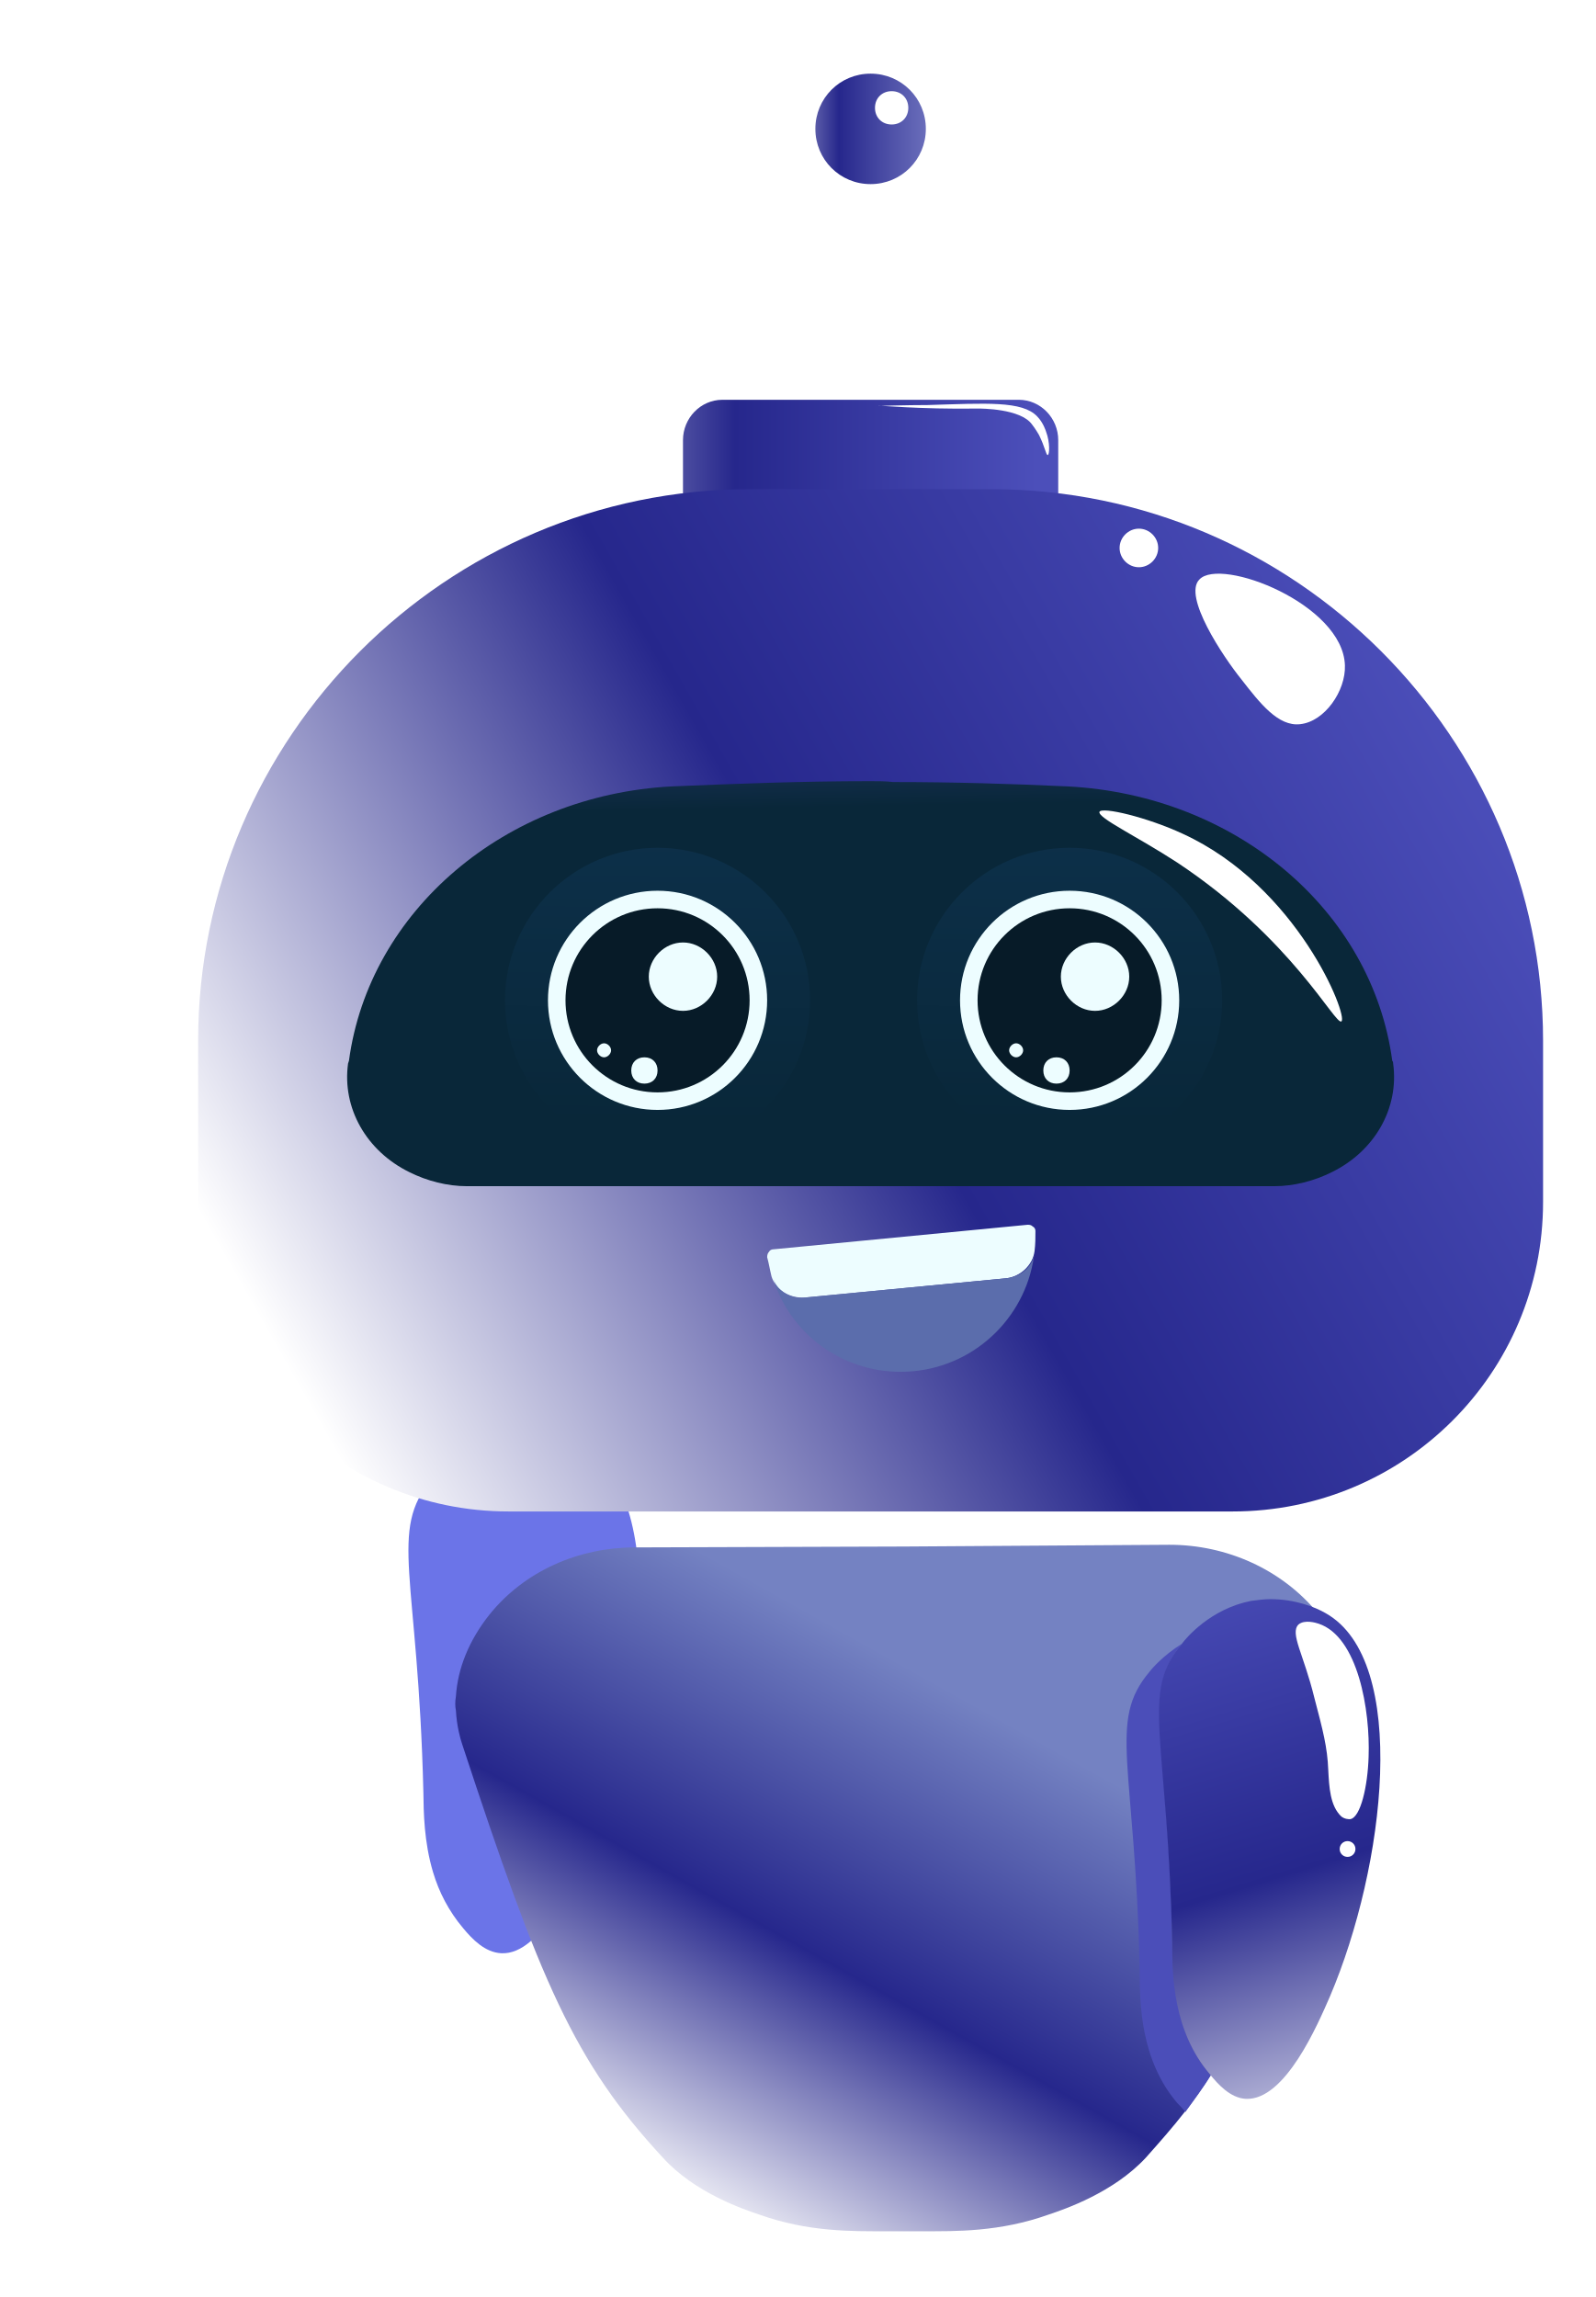
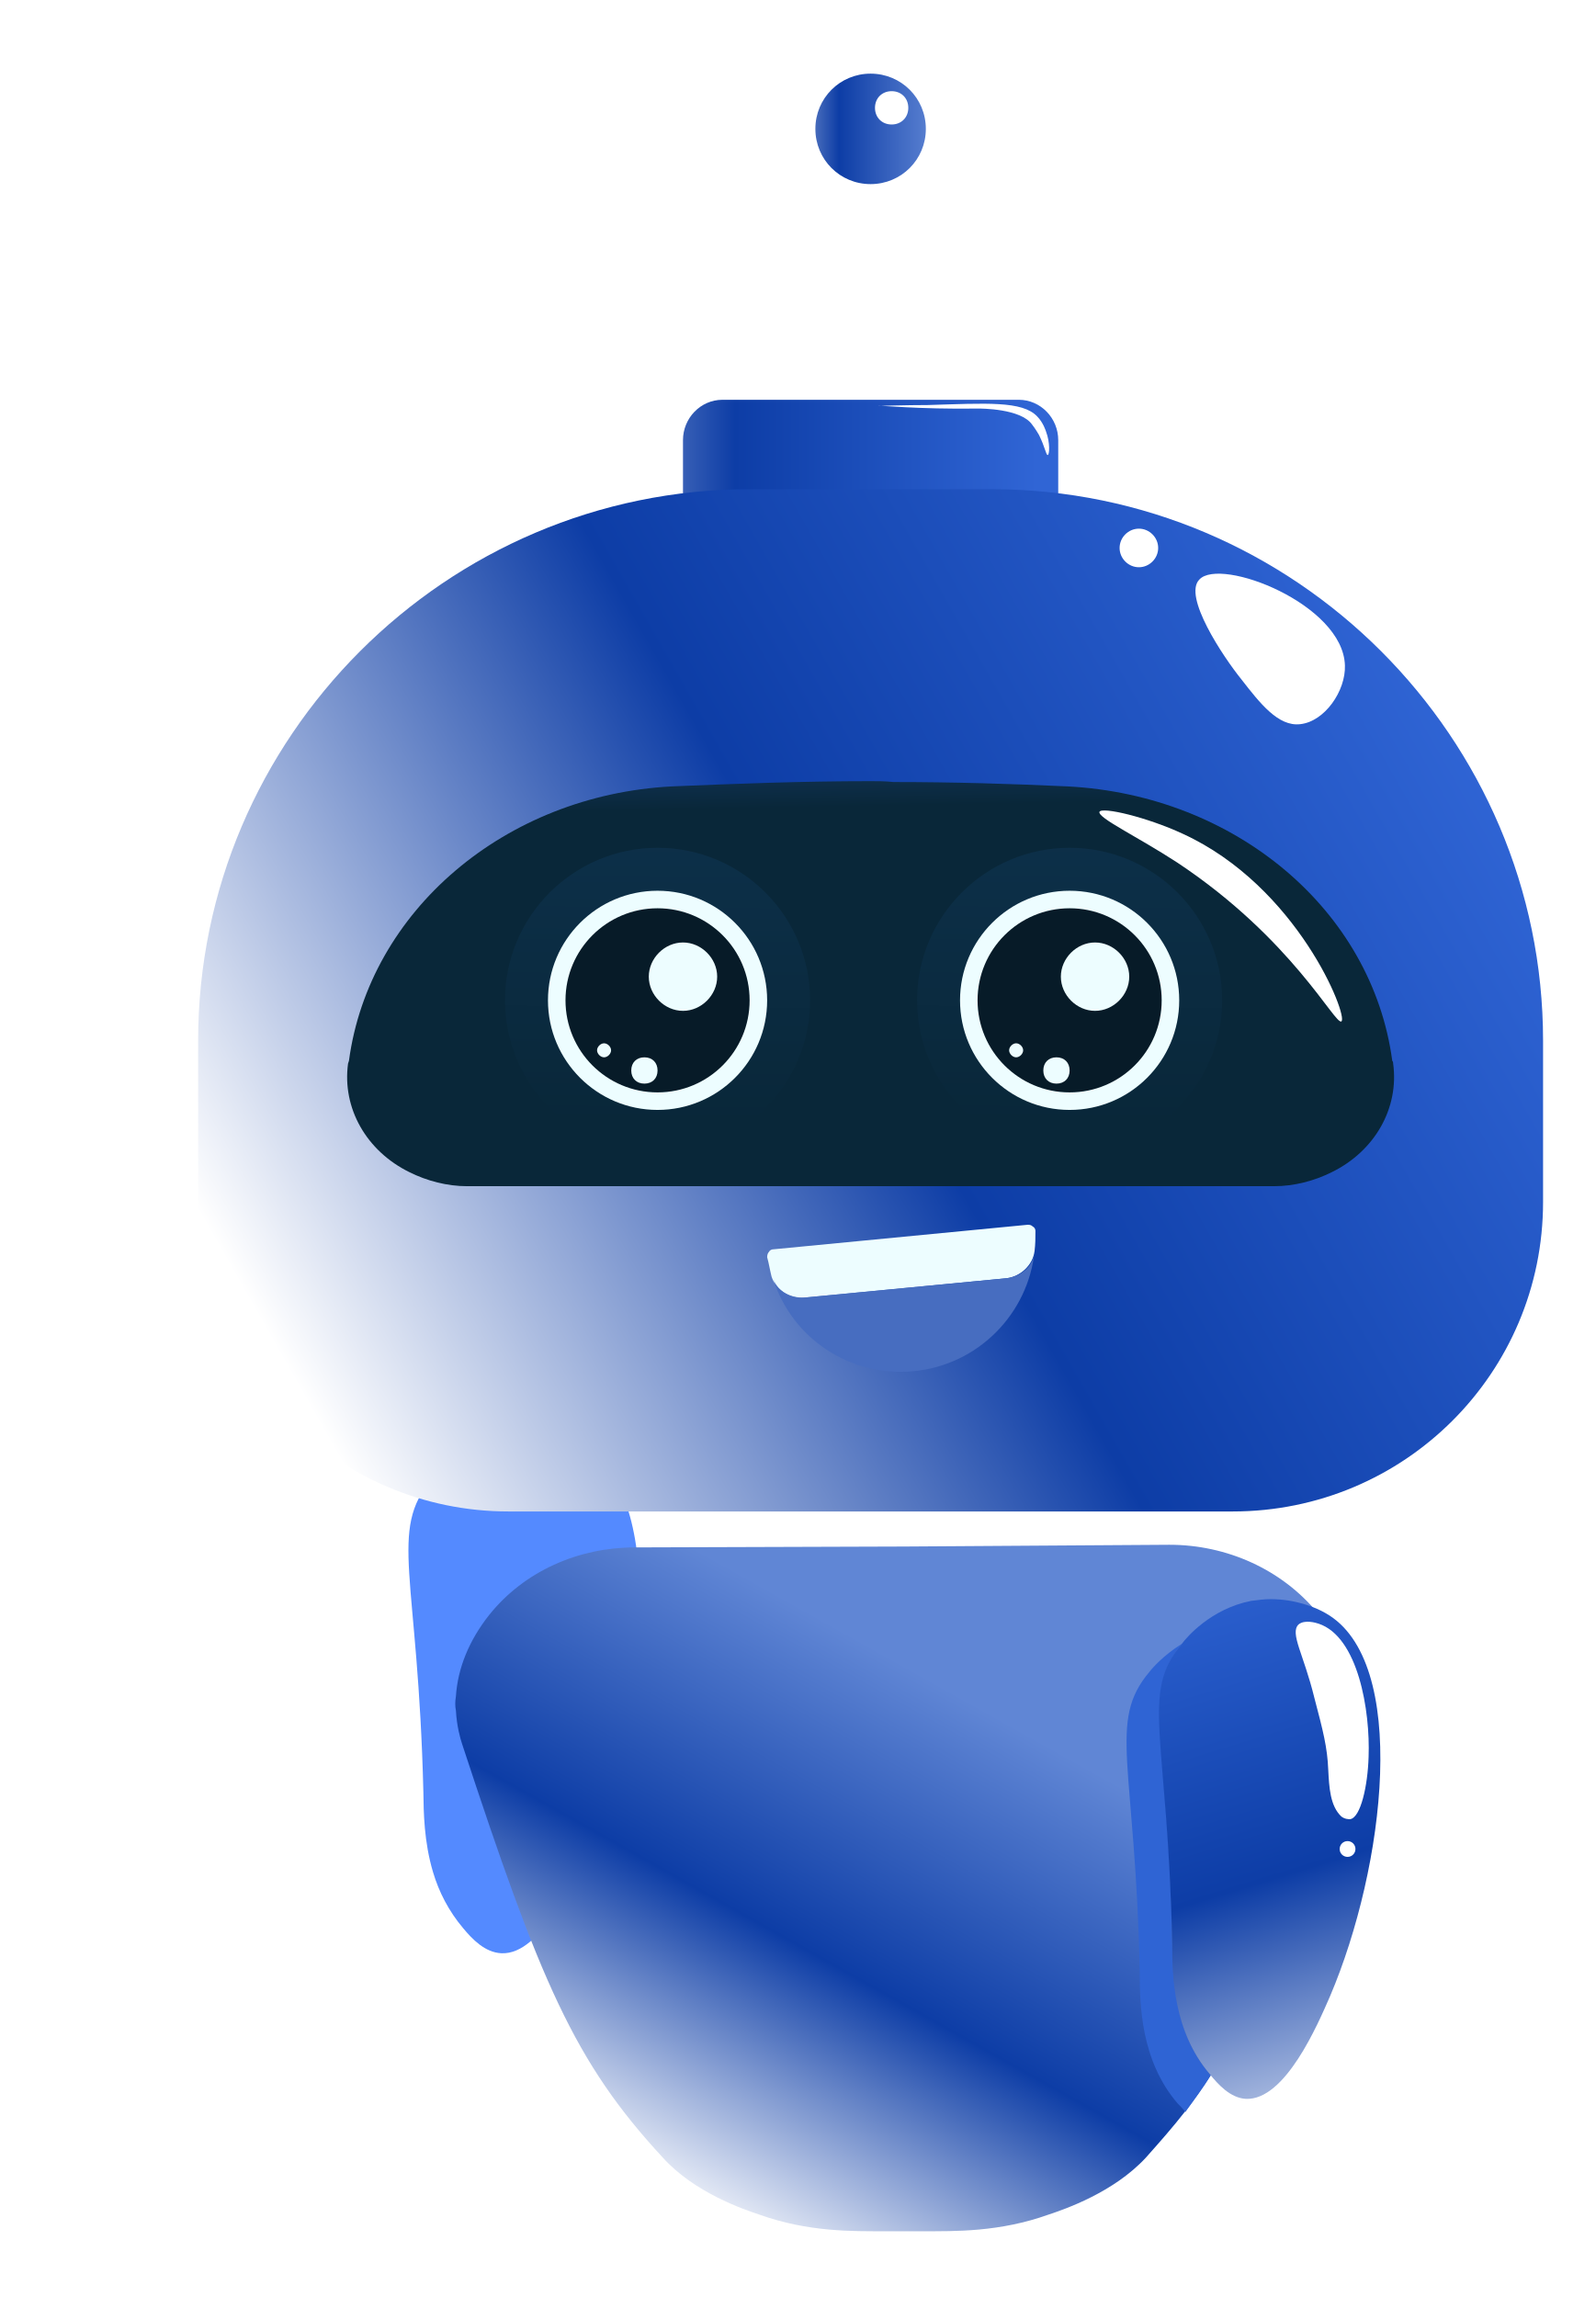
<svg xmlns="http://www.w3.org/2000/svg" role="img" aria-label="Chat robot" viewBox="168 58 182 262">
  <defs>
    <clipPath id="__lottie_element_2">
      <rect width="500" height="394" x="0" y="0" />
    </clipPath>
    <linearGradient id="__lottie_element_8" spreadMethod="pad" gradientUnits="userSpaceOnUse" x1="-25" y1="38" x2="8" y2="-21">
      <stop offset="0%" stop-color="rgb(255,255,255)" />
-       <stop offset="50%" stop-color="rgb(38,39,140)" />
-       <stop offset="100%" stop-color="rgb(116,130,194)" />
+       <stop offset="50%" stop-color="rgb(13,61,166)" />
+       <stop offset="100%" stop-color="rgb(96,134,213)" />
    </linearGradient>
    <linearGradient id="__lottie_element_11" spreadMethod="pad" gradientUnits="userSpaceOnUse" x1="-65" y1="44.5" x2="68.5" y2="-31.5">
      <stop offset="0%" stop-color="rgb(255,255,255)" />
-       <stop offset="50%" stop-color="rgb(38,39,140)" />
-       <stop offset="100%" stop-color="rgb(76,79,186)" />
+       <stop offset="50%" stop-color="rgb(13,61,166)" />
+       <stop offset="100%" stop-color="rgb(48,101,213)" />
    </linearGradient>
    <linearGradient id="__lottie_element_14" spreadMethod="pad" gradientUnits="userSpaceOnUse" x1="0.5" y1="14" x2="1" y2="-39">
      <stop offset="0%" stop-color="rgb(9,39,57)" />
      <stop offset="50%" stop-color="rgb(12,46,70)" />
      <stop offset="100%" stop-color="rgb(15,54,84)" />
    </linearGradient>
    <linearGradient id="__lottie_element_18" spreadMethod="pad" gradientUnits="userSpaceOnUse" x1="0.5" y1="14" x2="1" y2="-39">
      <stop offset="0%" stop-color="rgb(9,39,57)" />
      <stop offset="50%" stop-color="rgb(12,46,70)" />
      <stop offset="100%" stop-color="rgb(15,54,84)" />
    </linearGradient>
    <linearGradient id="__lottie_element_25" spreadMethod="pad" gradientUnits="userSpaceOnUse" x1="0.5" y1="7" x2="-0.5" y2="-47.5">
      <stop offset="0%" stop-color="rgb(9,39,57)" />
      <stop offset="50%" stop-color="rgb(9,39,57)" />
-       <stop offset="100%" stop-color="rgb(76,79,186)" />
+       <stop offset="100%" stop-color="rgb(48,101,213)" />
    </linearGradient>
    <linearGradient id="__lottie_element_32" spreadMethod="pad" gradientUnits="userSpaceOnUse" x1="-50" y1="0.5" x2="19" y2="0.5">
      <stop offset="0%" stop-color="rgb(255,255,255)" />
-       <stop offset="50%" stop-color="rgb(38,39,140)" />
-       <stop offset="100%" stop-color="rgb(76,79,186)" />
+       <stop offset="50%" stop-color="rgb(13,61,166)" />
+       <stop offset="100%" stop-color="rgb(48,101,213)" />
    </linearGradient>
    <linearGradient id="__lottie_element_33" spreadMethod="pad" gradientUnits="userSpaceOnUse" x1="-15" y1="1.8" x2="7.8" y2="1.8">
      <stop offset="0%" stop-color="rgb(255,255,255)" />
-       <stop offset="50%" stop-color="rgb(38,39,140)" />
-       <stop offset="100%" stop-color="rgb(116,120,194)" />
+       <stop offset="50%" stop-color="rgb(13,61,166)" />
+       <stop offset="100%" stop-color="rgb(96,134,213)" />
    </linearGradient>
    <linearGradient id="__lottie_element_37" spreadMethod="pad" gradientUnits="userSpaceOnUse" x1="14.5" y1="39" x2="-8" y2="-34.5">
      <stop offset="0%" stop-color="rgb(255,255,255)" />
-       <stop offset="50%" stop-color="rgb(38,39,140)" />
-       <stop offset="100%" stop-color="rgb(76,79,186)" />
+       <stop offset="50%" stop-color="rgb(13,61,166)" />
+       <stop offset="100%" stop-color="rgb(48,101,213)" />
    </linearGradient>
    <linearGradient id="__lottie_element_44" spreadMethod="pad" gradientUnits="userSpaceOnUse" x1="17.5" y1="10.5" x2="-83" y2="-68">
-       <stop offset="0%" stop-color="rgb(107,116,232)" />
-       <stop offset="50%" stop-color="rgb(107,116,232)" />
+       <stop offset="0%" stop-color="rgb(84,138,255)" />
+       <stop offset="50%" stop-color="rgb(84,138,255)" />
      <stop offset="100%" stop-color="rgb(15,54,84)" />
    </linearGradient>
  </defs>
  <g clip-path="url(#__lottie_element_2)">
    <g transform="matrix(-0.3,-1,1,-0.3,-6.7,545.9)" opacity="1">
      <g opacity="1" transform="matrix(1,0,0,1,206,299.4)">
        <path fill="url(#__lottie_element_44)" fill-opacity="1" d=" M-22.8,-16.9 C-24.2,-16.3 -26,-15.4 -26.6,-13.7 C-28.1,-9.5 -20.8,-3.5 -18.1,-1.3 C-5.7,9 16,18.3 23.9,10.7 C25.2,9.4 27.2,6.5 27.6,2.8 C28.1,-1.8 25.7,-5.4 25.2,-6.1 C21.1,-12.3 15.7,-10.5 -7.3,-16.8 C-9.4,-17.4 -12.5,-18.3 -16,-18.3 C-18.2,-18.3 -20.5,-17.9 -22.8,-16.9z" />
      </g>
    </g>
    <g transform="matrix(1,0,0,1,0,-53)" opacity="1">
      <g opacity="1" transform="matrix(1,0,0,1,271.1,326.4)">
        <path fill="url(#__lottie_element_8)" fill-opacity="1" d=" M30.2,-39.2 C30.2,-39.2 0,-39 0,-39 C0,-39 -30.7,-38.9 -30.7,-38.9 C-37.1,-38.9 -43.3,-36.2 -47.3,-31.2 C-49.6,-28.3 -50.9,-25.1 -51.1,-21.9 C-51.2,-21.3 -51.2,-20.8 -51.1,-20.3 C-51,-18.5 -50.6,-17.1 -50.4,-16.5 C-41.5,10.6 -37.6,19.8 -27.5,30.7 C-23.9,34.7 -18.3,36.6 -16.5,37.2 C-10.9,39.2 -5.9,39.1 -2.1,39.1 C-1.5,39.1 -0.9,39.1 -0.3,39.1 C-0.3,39.1 0.3,39.1 0.3,39.1 C0.9,39.1 1.5,39.1 2.1,39.1 C5.9,39.1 10.9,39.2 16.5,37.2 C18.3,36.6 23.9,34.7 27.6,30.7 C29.2,28.9 30.7,27.2 32.1,25.4 C33.1,24.1 34.1,22.7 35,21.3 C40.3,13 44.1,2.8 50.4,-16.5 C50.6,-17.2 51.1,-18.6 51.2,-20.5 C51.2,-20.7 51.2,-20.9 51.2,-21.1 C51.2,-21.6 51.1,-22 51.1,-22.4 C51.1,-22.8 51,-23.2 50.9,-23.6 C50.5,-26.3 49.2,-29 47.2,-31.4 C43.1,-36.4 36.8,-39.2 30.3,-39.2 C30.3,-39.2 30.2,-39.2 30.2,-39.2z" />
      </g>
    </g>
    <g transform="matrix(1,0,0,1,0,-53)" opacity="1">
      <g opacity="1" transform="matrix(1,0,0,1,300.2,325.2)">
-         <path fill="rgb(75,78,185)" fill-opacity="1" d=" M-1.1,-23.5 C-5.9,-17.8 -2.7,-13.1 -2.2,10.8 C-2.2,14.4 -2.1,20.8 2.1,25.7 C2.4,26 2.7,26.3 3,26.7 C4,25.3 5,24 5.9,22.5 C5.9,22.5 5.9,22.5 5.8,22.4 C1.6,17.5 1.6,11.1 1.5,7.5 C1.1,-16.3 -2.1,-21 2.6,-26.7 C0.5,-25.4 -0.8,-23.9 -1.1,-23.5z" />
+         <path fill="rgb(47,100,212)" fill-opacity="1" d=" M-1.1,-23.5 C-5.9,-17.8 -2.7,-13.1 -2.2,10.8 C-2.2,14.4 -2.1,20.8 2.1,25.7 C2.4,26 2.7,26.3 3,26.7 C4,25.3 5,24 5.9,22.5 C5.9,22.5 5.9,22.5 5.8,22.4 C1.6,17.5 1.6,11.1 1.5,7.5 C1.1,-16.3 -2.1,-21 2.6,-26.7 C0.5,-25.4 -0.8,-23.9 -1.1,-23.5z" />
      </g>
    </g>
    <g transform="matrix(1,0,0,1,0,-53)" opacity="1">
      <g opacity="1" transform="matrix(1,0,0,1,313.4,322)">
        <path fill="url(#__lottie_element_37)" fill-opacity="1" d=" M-2.7,-28.4 C-7.3,-27.5 -10.1,-24.2 -10.6,-23.5 C-15.4,-17.9 -12.2,-13.1 -11.7,10.7 C-11.7,14.3 -11.6,20.7 -7.4,25.6 C-6.5,26.7 -5.1,28.3 -3.3,28.4 C1.2,28.6 4.9,19.9 6.3,16.7 C12.6,1.9 15.4,-21.6 5.8,-27 C4.6,-27.7 2.3,-28.6 -0.5,-28.6 C-1.2,-28.6 -1.9,-28.5 -2.7,-28.4z" />
      </g>
      <g opacity="1" transform="matrix(1,0,0,1,319.7,307.1)">
        <path fill="rgb(255,255,255)" fill-opacity="1" d=" M-0.2,5.8 C-0.3,3.2 -0.8,1.3 -1.8,-2.5 C-3,-7.4 -4.6,-9.8 -3.6,-10.8 C-2.9,-11.4 -1.6,-11 -1.3,-10.9 C3.2,-9.4 4.6,-1 4.4,4.3 C4.3,7.6 3.5,11.2 2.3,11.4 C2.1,11.4 1.7,11.4 1.3,11.1 C0,9.9 -0.1,7.7 -0.2,5.8z" />
      </g>
      <g opacity="1" transform="matrix(1,0,0,1,321.7,321.9)">
        <path fill="rgb(255,255,255)" fill-opacity="1" d=" M0.9,0 C0.9,0.5 0.5,0.9 0,0.9 C-0.5,0.9 -0.9,0.5 -0.9,0 C-0.9,-0.5 -0.5,-0.9 0,-0.9 C0.5,-0.9 0.9,-0.5 0.9,0z" />
      </g>
    </g>
    <g transform="matrix(1,0,0,1,0,-53)" opacity="1">
      <g opacity="1" transform="matrix(1,0,0,1,267.3,143.9)">
-         <path fill="rgb(35,40,111)" fill-opacity="1" d="M0 0" />
+         <path fill="rgb(16,52,130)" fill-opacity="1" d="M0 0" />
      </g>
      <g opacity="1" transform="matrix(1,0,0,1,267.3,167.2)">
        <path fill="url(#__lottie_element_32)" fill-opacity="1" d=" M-16.9,-10.6 C-19.4,-10.6 -21.4,-8.5 -21.4,-6 C-21.4,-6 -21.4,6 -21.4,6 C-21.4,8.5 -19.4,10.6 -16.9,10.6 C-16.9,10.6 16.9,10.6 16.9,10.6 C19.4,10.6 21.4,8.5 21.4,6 C21.4,6 21.4,-6 21.4,-6 C21.4,-8.5 19.4,-10.6 16.9,-10.6 C16.9,-10.6 -16.9,-10.6 -16.9,-10.6z" />
      </g>
      <g opacity="1" transform="matrix(1,0,0,1,267.3,125.7)">
        <path fill="url(#__lottie_element_33)" fill-opacity="1" d=" M-6.3,0 C-6.3,3.5 -3.5,6.3 0,6.3 C3.5,6.3 6.3,3.5 6.3,0 C6.3,-3.5 3.5,-6.3 0,-6.3 C-3.5,-6.3 -6.3,-3.5 -6.3,0z" />
      </g>
      <g opacity="1" transform="matrix(1,0,0,1,269.7,123.3)">
        <path fill="rgb(255,255,255)" fill-opacity="1" d=" M1.9,0 C1.9,1.1 1.1,1.9 0,1.9 C-1.1,1.9 -1.9,1.1 -1.9,0 C-1.9,-1.1 -1.1,-1.9 0,-1.9 C1.1,-1.9 1.9,-1.1 1.9,0z" />
      </g>
      <g opacity="1" transform="matrix(1,0,0,1,278,159.8)">
        <path fill="rgb(255,255,255)" fill-opacity="1" d=" M9.5,3.1 C9.3,3.1 9.2,2.2 8.5,0.8 C8.5,0.8 8.1,0.1 7.7,-0.4 C6.4,-2.2 1.9,-2.2 1.6,-2.2 C-5.4,-2.1 -9.8,-2.6 -9.8,-2.5 C-9.8,-2.5 -6.6,-2.6 -4.2,-2.6 C2.5,-2.8 6.6,-3.1 8.3,-1.3 C9,-0.6 9.3,0.4 9.3,0.4 C9.8,1.7 9.7,3.1 9.5,3.1z" />
      </g>
    </g>
    <g transform="matrix(1,0,0,1,0,-53)" opacity="1">
      <g opacity="1" transform="matrix(1,0,0,1,267.3,225.1)">
        <path fill="url(#__lottie_element_11)" fill-opacity="1" d=" M-13.8,-58.3 C-48.4,-58.3 -76.7,-30 -76.7,4.6 C-76.7,4.6 -76.7,23 -76.7,23 C-76.7,42.4 -60.8,58.3 -41.3,58.3 C-41.3,58.3 41.3,58.3 41.3,58.3 C60.9,58.3 76.7,42.5 76.7,23 C76.7,23 76.7,4.6 76.7,4.6 C76.7,-30 48.4,-58.3 13.8,-58.3 C13.8,-58.3 -13.8,-58.3 -13.8,-58.3z" />
      </g>
      <g opacity="1" transform="matrix(1,0,0,1,312.2,184.2)">
        <path fill="rgb(255,255,255)" fill-opacity="1" d=" M9.2,2.7 C9.3,5.6 6.9,9.1 4.1,9.4 C1.6,9.7 -0.5,7 -2.6,4.3 C-4.7,1.7 -9.3,-5.2 -7.4,-7.1 C-5,-9.7 9,-4.3 9.2,2.7z" />
      </g>
      <g opacity="1" transform="matrix(1,0,0,1,297.9,173.5)">
        <path fill="rgb(255,255,255)" fill-opacity="1" d=" M2.2,0 C2.2,1.2 1.2,2.2 0,2.2 C-1.2,2.2 -2.2,1.2 -2.2,0 C-2.2,-1.2 -1.2,-2.2 0,-2.2 C1.2,-2.2 2.2,-1.2 2.2,0z" />
      </g>
    </g>
    <g transform="matrix(1,0,0,1,0,-53)" opacity="1">
      <g opacity="1" transform="matrix(1,0,0,1,270.8,254.9)">
        <path fill="rgb(237,253,255)" fill-opacity="1" d=" M15.2,-1.2 C15,0.4 13.6,1.7 12,1.9 C12,1.9 -11,4.1 -11,4.1 C-12.7,4.2 -14.3,3.3 -14.8,1.7 C-15,0.9 -15.1,0.2 -15.3,-0.5 C-15.3,-0.8 -15.2,-1 -15.1,-1.1 C-15,-1.3 -14.8,-1.4 -14.6,-1.4 C-14.6,-1.4 14.4,-4.2 14.4,-4.2 C14.6,-4.2 14.8,-4.2 15,-4 C15.2,-3.9 15.3,-3.7 15.3,-3.5 C15.3,-2.7 15.3,-2 15.2,-1.2z" />
      </g>
      <g opacity="1" transform="matrix(1,0,0,1,271.1,260.9)">
-         <path fill="rgb(91,109,172)" fill-opacity="1" d=" M11.7,-4.1 C11.7,-4.1 -11.3,-1.9 -11.3,-1.9 C-12.8,-1.7 -14.4,-2.6 -14.9,-4 C-12.8,2.7 -6.2,7.2 1.1,6.5 C8.5,5.8 14.2,-0.1 14.9,-7.2 C14.8,-5.5 13.4,-4.3 11.7,-4.1z" />
+         <path fill="rgb(71,109,192)" fill-opacity="1" d=" M11.7,-4.1 C11.7,-4.1 -11.3,-1.9 -11.3,-1.9 C-12.8,-1.7 -14.4,-2.6 -14.9,-4 C-12.8,2.7 -6.2,7.2 1.1,6.5 C8.5,5.8 14.2,-0.1 14.9,-7.2 C14.8,-5.5 13.4,-4.3 11.7,-4.1z" />
      </g>
    </g>
    <g transform="matrix(1,0,0,1,0,-53)" opacity="1">
      <g opacity="1" transform="matrix(1,0,0,1,267.3,223.2)">
        <path fill="url(#__lottie_element_25)" fill-opacity="1" d=" M-22.7,-22.5 C-41.7,-21.5 -57.2,-8.3 -59.5,8.8 C-59.5,8.8 -59.6,9.1 -59.6,9.1 C-60.3,14.2 -57.5,19.1 -52.6,21.5 C-50.6,22.5 -48.3,23.1 -46,23.1 C-46,23.1 46,23.1 46,23.1 C48.3,23.1 50.6,22.5 52.6,21.5 C57.5,19.1 60.3,14.2 59.6,9.1 C59.6,9 59.6,8.9 59.5,8.8 C57.2,-8.4 41.6,-21.5 22.5,-22.5 C16.1,-22.8 9.4,-23 2.6,-23 C1.7,-23.1 0.8,-23.1 0,-23.1 C-7.9,-23.1 -15.5,-22.8 -22.7,-22.5z" />
      </g>
    </g>
    <g transform="matrix(1,0,0,1,0,-53)" opacity="1">
      <g opacity="1" transform="matrix(1,0,0,1,307.5,215.5)">
        <path fill="rgb(255,255,255)" fill-opacity="1" d=" M13.5,12 C12.8,12.5 7.9,2.6 -5.2,-6.1 C-9.8,-9.1 -14.3,-11.2 -14.1,-11.9 C-13.8,-12.5 -8.7,-11.3 -4.6,-9.4 C8.5,-3.4 14.3,11.4 13.5,12z" />
      </g>
    </g>
    <g transform="matrix(1,0,0,1,0,-53)" opacity="1">
      <g opacity="1" transform="matrix(1,0,0,1,243,225.1)">
        <path fill="url(#__lottie_element_18)" fill-opacity="1" d=" M17.4,0 C17.4,9.6 9.6,17.4 0,17.4 C-9.6,17.4 -17.4,9.6 -17.4,0 C-17.4,-9.6 -9.6,-17.4 0,-17.4 C9.6,-17.4 17.4,-9.6 17.4,0z" />
        <g opacity="1" transform="matrix(1,0,0,1,0,0)" />
      </g>
      <g opacity="1" transform="matrix(1,0,0,1,243,225.1)">
        <path fill="rgb(237,253,255)" fill-opacity="1" d=" M12.5,0 C12.5,6.9 6.9,12.5 0,12.5 C-6.9,12.5 -12.5,6.9 -12.5,0 C-12.5,-6.9 -6.9,-12.5 0,-12.5 C6.9,-12.5 12.5,-6.9 12.5,0z" />
        <g opacity="1" transform="matrix(1,0,0,1,0,0)" />
      </g>
      <g opacity="1" transform="matrix(1,0,0,1,243,225.1)">
        <path fill="rgb(7,27,40)" fill-opacity="1" d=" M-10.5,0 C-10.5,5.8 -5.8,10.5 0,10.5 C5.8,10.5 10.5,5.8 10.5,0 C10.5,-5.8 5.8,-10.5 0,-10.5 C-5.8,-10.5 -10.5,-5.8 -10.5,0z" />
        <g opacity="1" transform="matrix(1,0,0,1,0,0)" />
      </g>
      <g opacity="1" transform="matrix(1,0,0,1,245.9,222.4)">
        <path fill="rgb(237,253,255)" fill-opacity="1" d=" M3.9,0 C3.9,2.1 2.1,3.9 0,3.9 C-2.1,3.9 -3.9,2.1 -3.9,0 C-3.9,-2.1 -2.1,-3.9 0,-3.9 C2.1,-3.9 3.9,-2.1 3.9,0z" />
        <g opacity="1" transform="matrix(1,0,0,1,0,0)" />
      </g>
      <g opacity="1" transform="matrix(1,0,0,1,241.5,233.1)">
        <path fill="rgb(237,253,255)" fill-opacity="1" d=" M1.5,0 C1.5,0.9 0.9,1.5 0,1.5 C-0.9,1.5 -1.5,0.9 -1.5,0 C-1.5,-0.9 -0.9,-1.5 0,-1.5 C0.9,-1.5 1.5,-0.9 1.5,0z" />
        <g opacity="1" transform="matrix(1,0,0,1,0,0)" />
      </g>
      <g opacity="1" transform="matrix(1,0,0,1,236.9,230.8)">
        <path fill="rgb(237,253,255)" fill-opacity="1" d=" M0.8,0 C0.8,0.4 0.4,0.8 0,0.8 C-0.4,0.8 -0.8,0.4 -0.8,0 C-0.8,-0.4 -0.4,-0.8 0,-0.8 C0.4,-0.8 0.8,-0.4 0.8,0z" />
        <g opacity="1" transform="matrix(1,0,0,1,0,0)" />
      </g>
    </g>
    <g transform="matrix(1,0,0,1,47,-53)" opacity="1">
      <g opacity="1" transform="matrix(1,0,0,1,243,225.1)">
        <path fill="url(#__lottie_element_14)" fill-opacity="1" d=" M17.4,0 C17.4,9.6 9.6,17.4 0,17.4 C-9.6,17.4 -17.4,9.6 -17.4,0 C-17.4,-9.6 -9.6,-17.4 0,-17.4 C9.6,-17.4 17.4,-9.6 17.4,0z" />
        <g opacity="1" transform="matrix(1,0,0,1,0,0)" />
      </g>
      <g opacity="1" transform="matrix(1,0,0,1,243,225.1)">
        <path fill="rgb(237,253,255)" fill-opacity="1" d=" M12.5,0 C12.5,6.9 6.9,12.5 0,12.5 C-6.9,12.5 -12.5,6.9 -12.5,0 C-12.5,-6.9 -6.9,-12.5 0,-12.5 C6.9,-12.5 12.5,-6.9 12.5,0z" />
        <g opacity="1" transform="matrix(1,0,0,1,0,0)" />
      </g>
      <g opacity="1" transform="matrix(1,0,0,1,243,225.1)">
        <path fill="rgb(7,27,40)" fill-opacity="1" d=" M-10.5,0 C-10.5,5.8 -5.8,10.5 0,10.5 C5.8,10.5 10.5,5.8 10.5,0 C10.5,-5.8 5.8,-10.5 0,-10.5 C-5.8,-10.5 -10.5,-5.8 -10.5,0z" />
        <g opacity="1" transform="matrix(1,0,0,1,0,0)" />
      </g>
      <g opacity="1" transform="matrix(1,0,0,1,245.9,222.4)">
        <path fill="rgb(237,253,255)" fill-opacity="1" d=" M3.9,0 C3.9,2.1 2.1,3.9 0,3.9 C-2.1,3.9 -3.9,2.1 -3.9,0 C-3.9,-2.1 -2.1,-3.9 0,-3.9 C2.1,-3.9 3.9,-2.1 3.9,0z" />
        <g opacity="1" transform="matrix(1,0,0,1,0,0)" />
      </g>
      <g opacity="1" transform="matrix(1,0,0,1,241.5,233.1)">
        <path fill="rgb(237,253,255)" fill-opacity="1" d=" M1.5,0 C1.5,0.9 0.9,1.5 0,1.5 C-0.9,1.5 -1.5,0.9 -1.5,0 C-1.5,-0.9 -0.9,-1.5 0,-1.5 C0.9,-1.5 1.5,-0.9 1.5,0z" />
        <g opacity="1" transform="matrix(1,0,0,1,0,0)" />
      </g>
      <g opacity="1" transform="matrix(1,0,0,1,236.9,230.8)">
        <path fill="rgb(237,253,255)" fill-opacity="1" d=" M0.8,0 C0.8,0.4 0.4,0.8 0,0.8 C-0.4,0.8 -0.8,0.4 -0.8,0 C-0.8,-0.4 -0.4,-0.8 0,-0.8 C0.4,-0.8 0.8,-0.4 0.8,0z" />
        <g opacity="1" transform="matrix(1,0,0,1,0,0)" />
      </g>
    </g>
  </g>
</svg>
